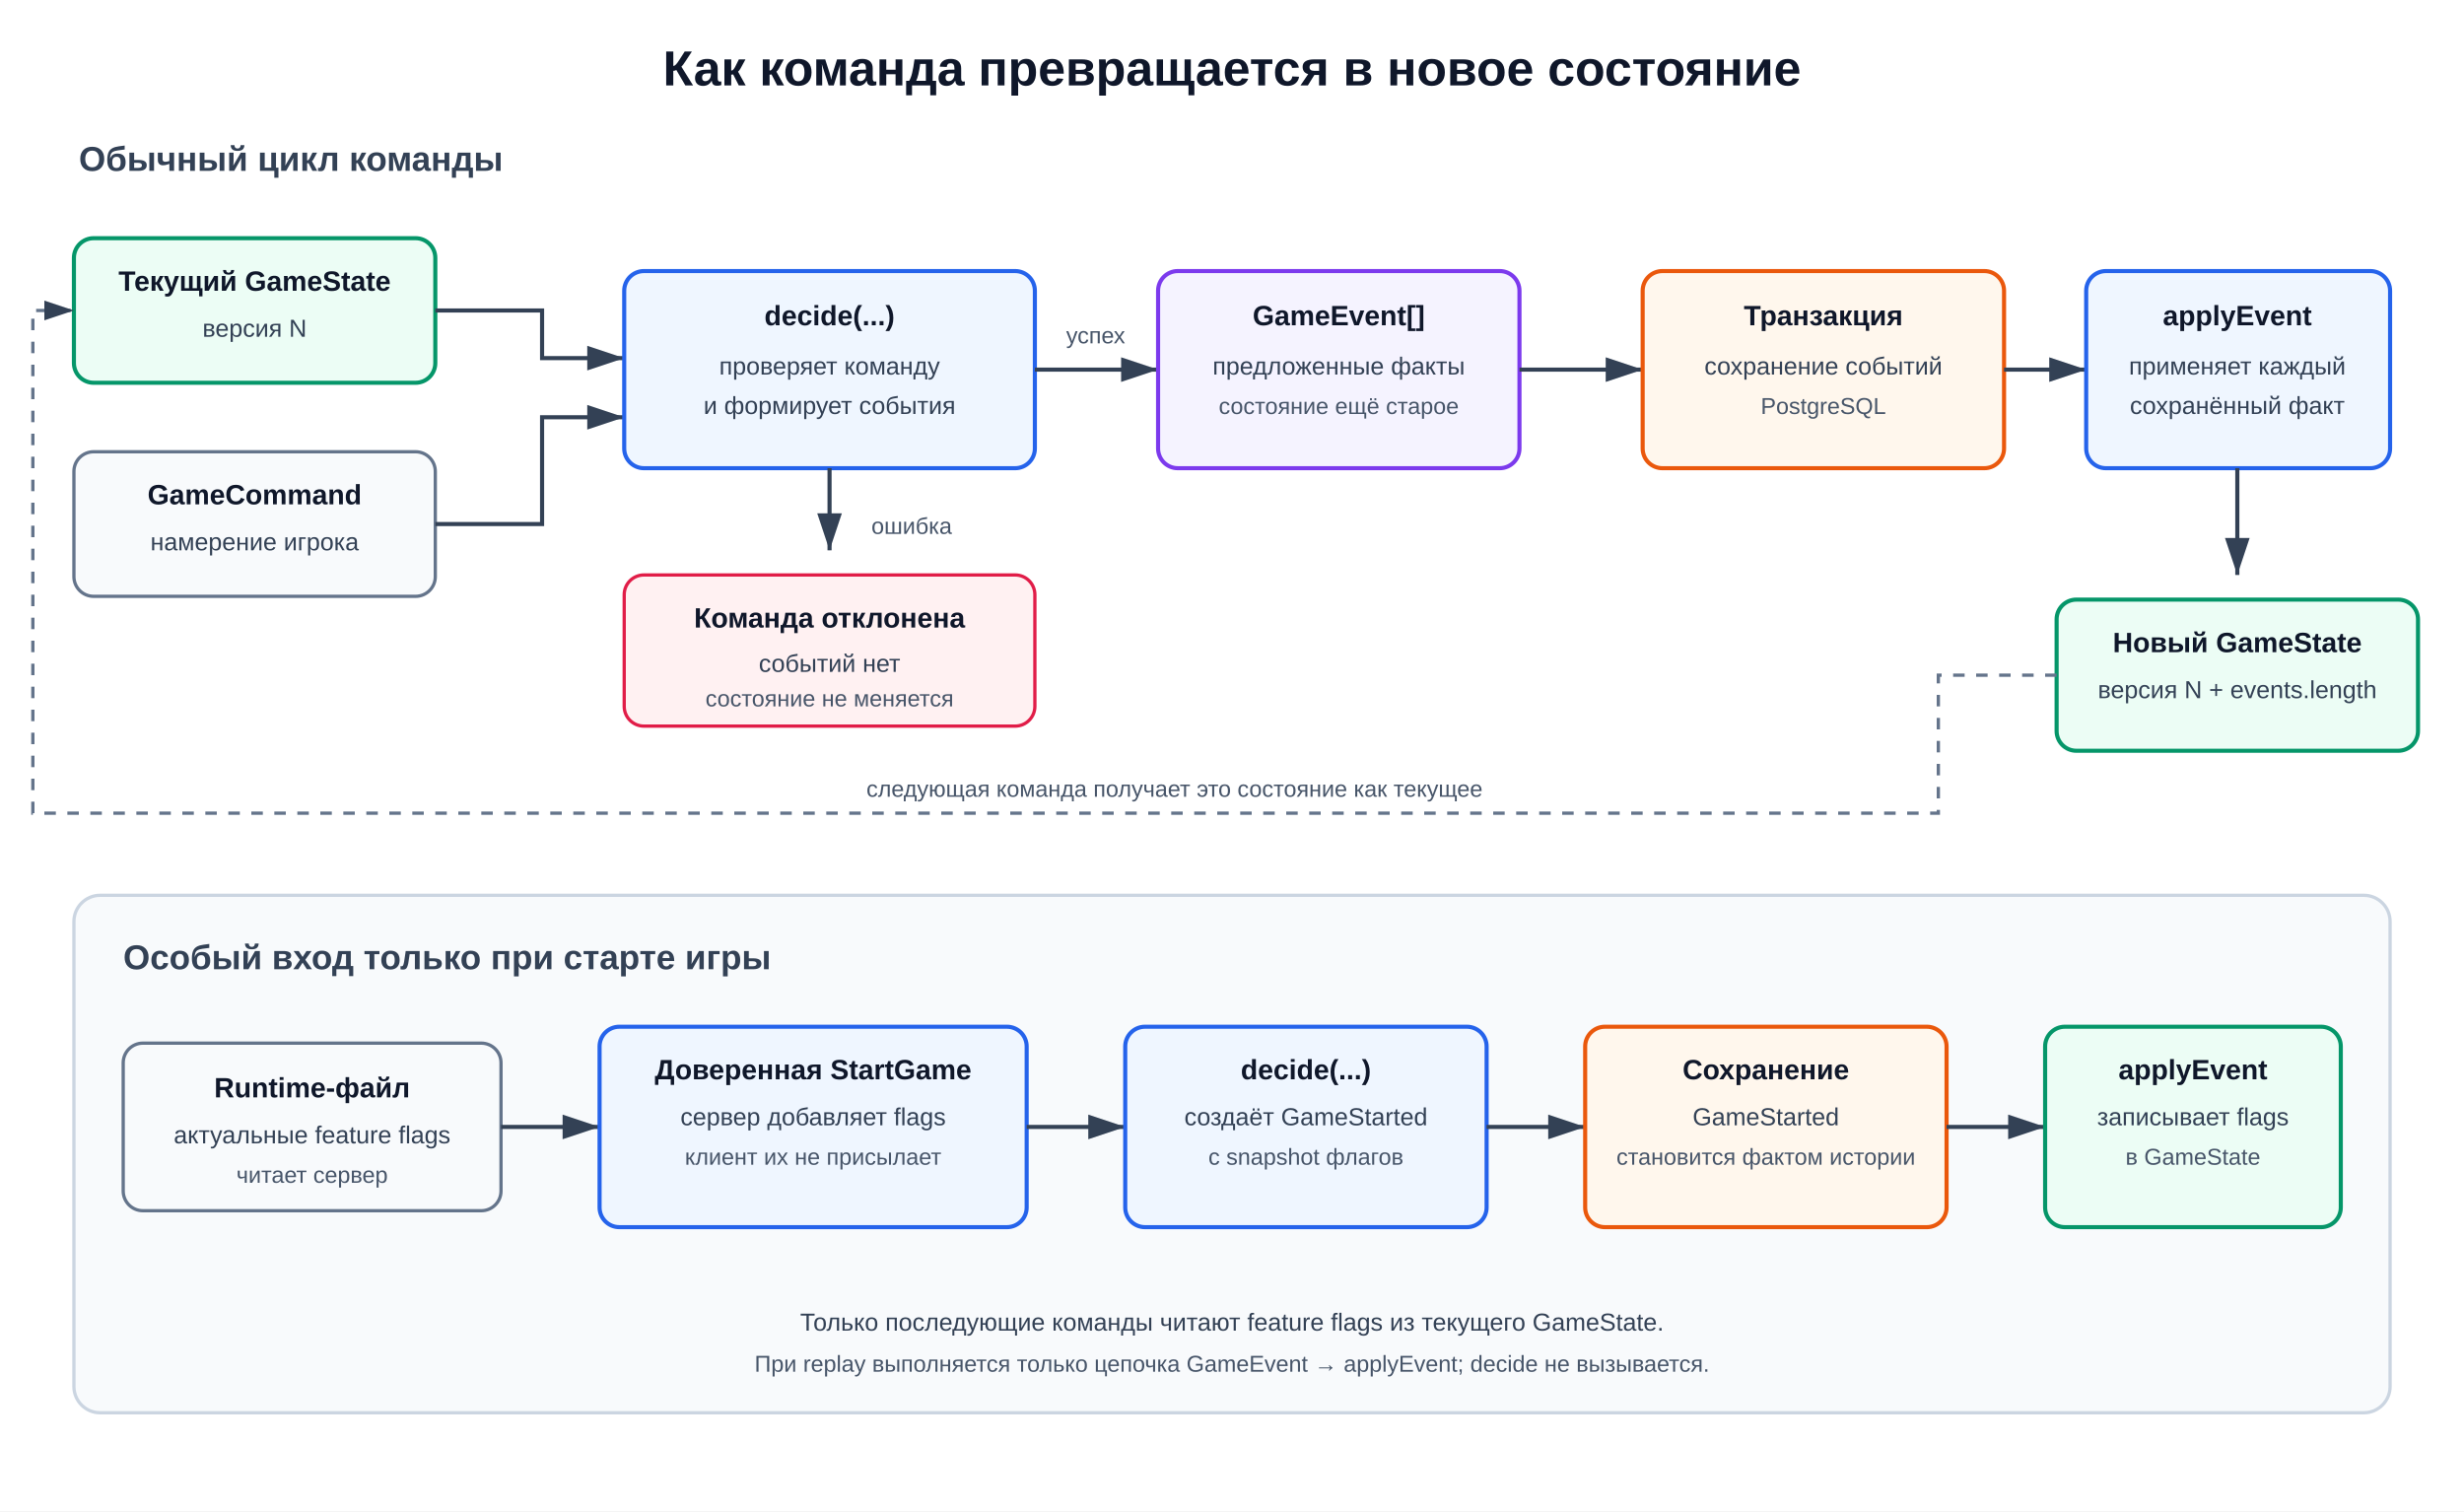
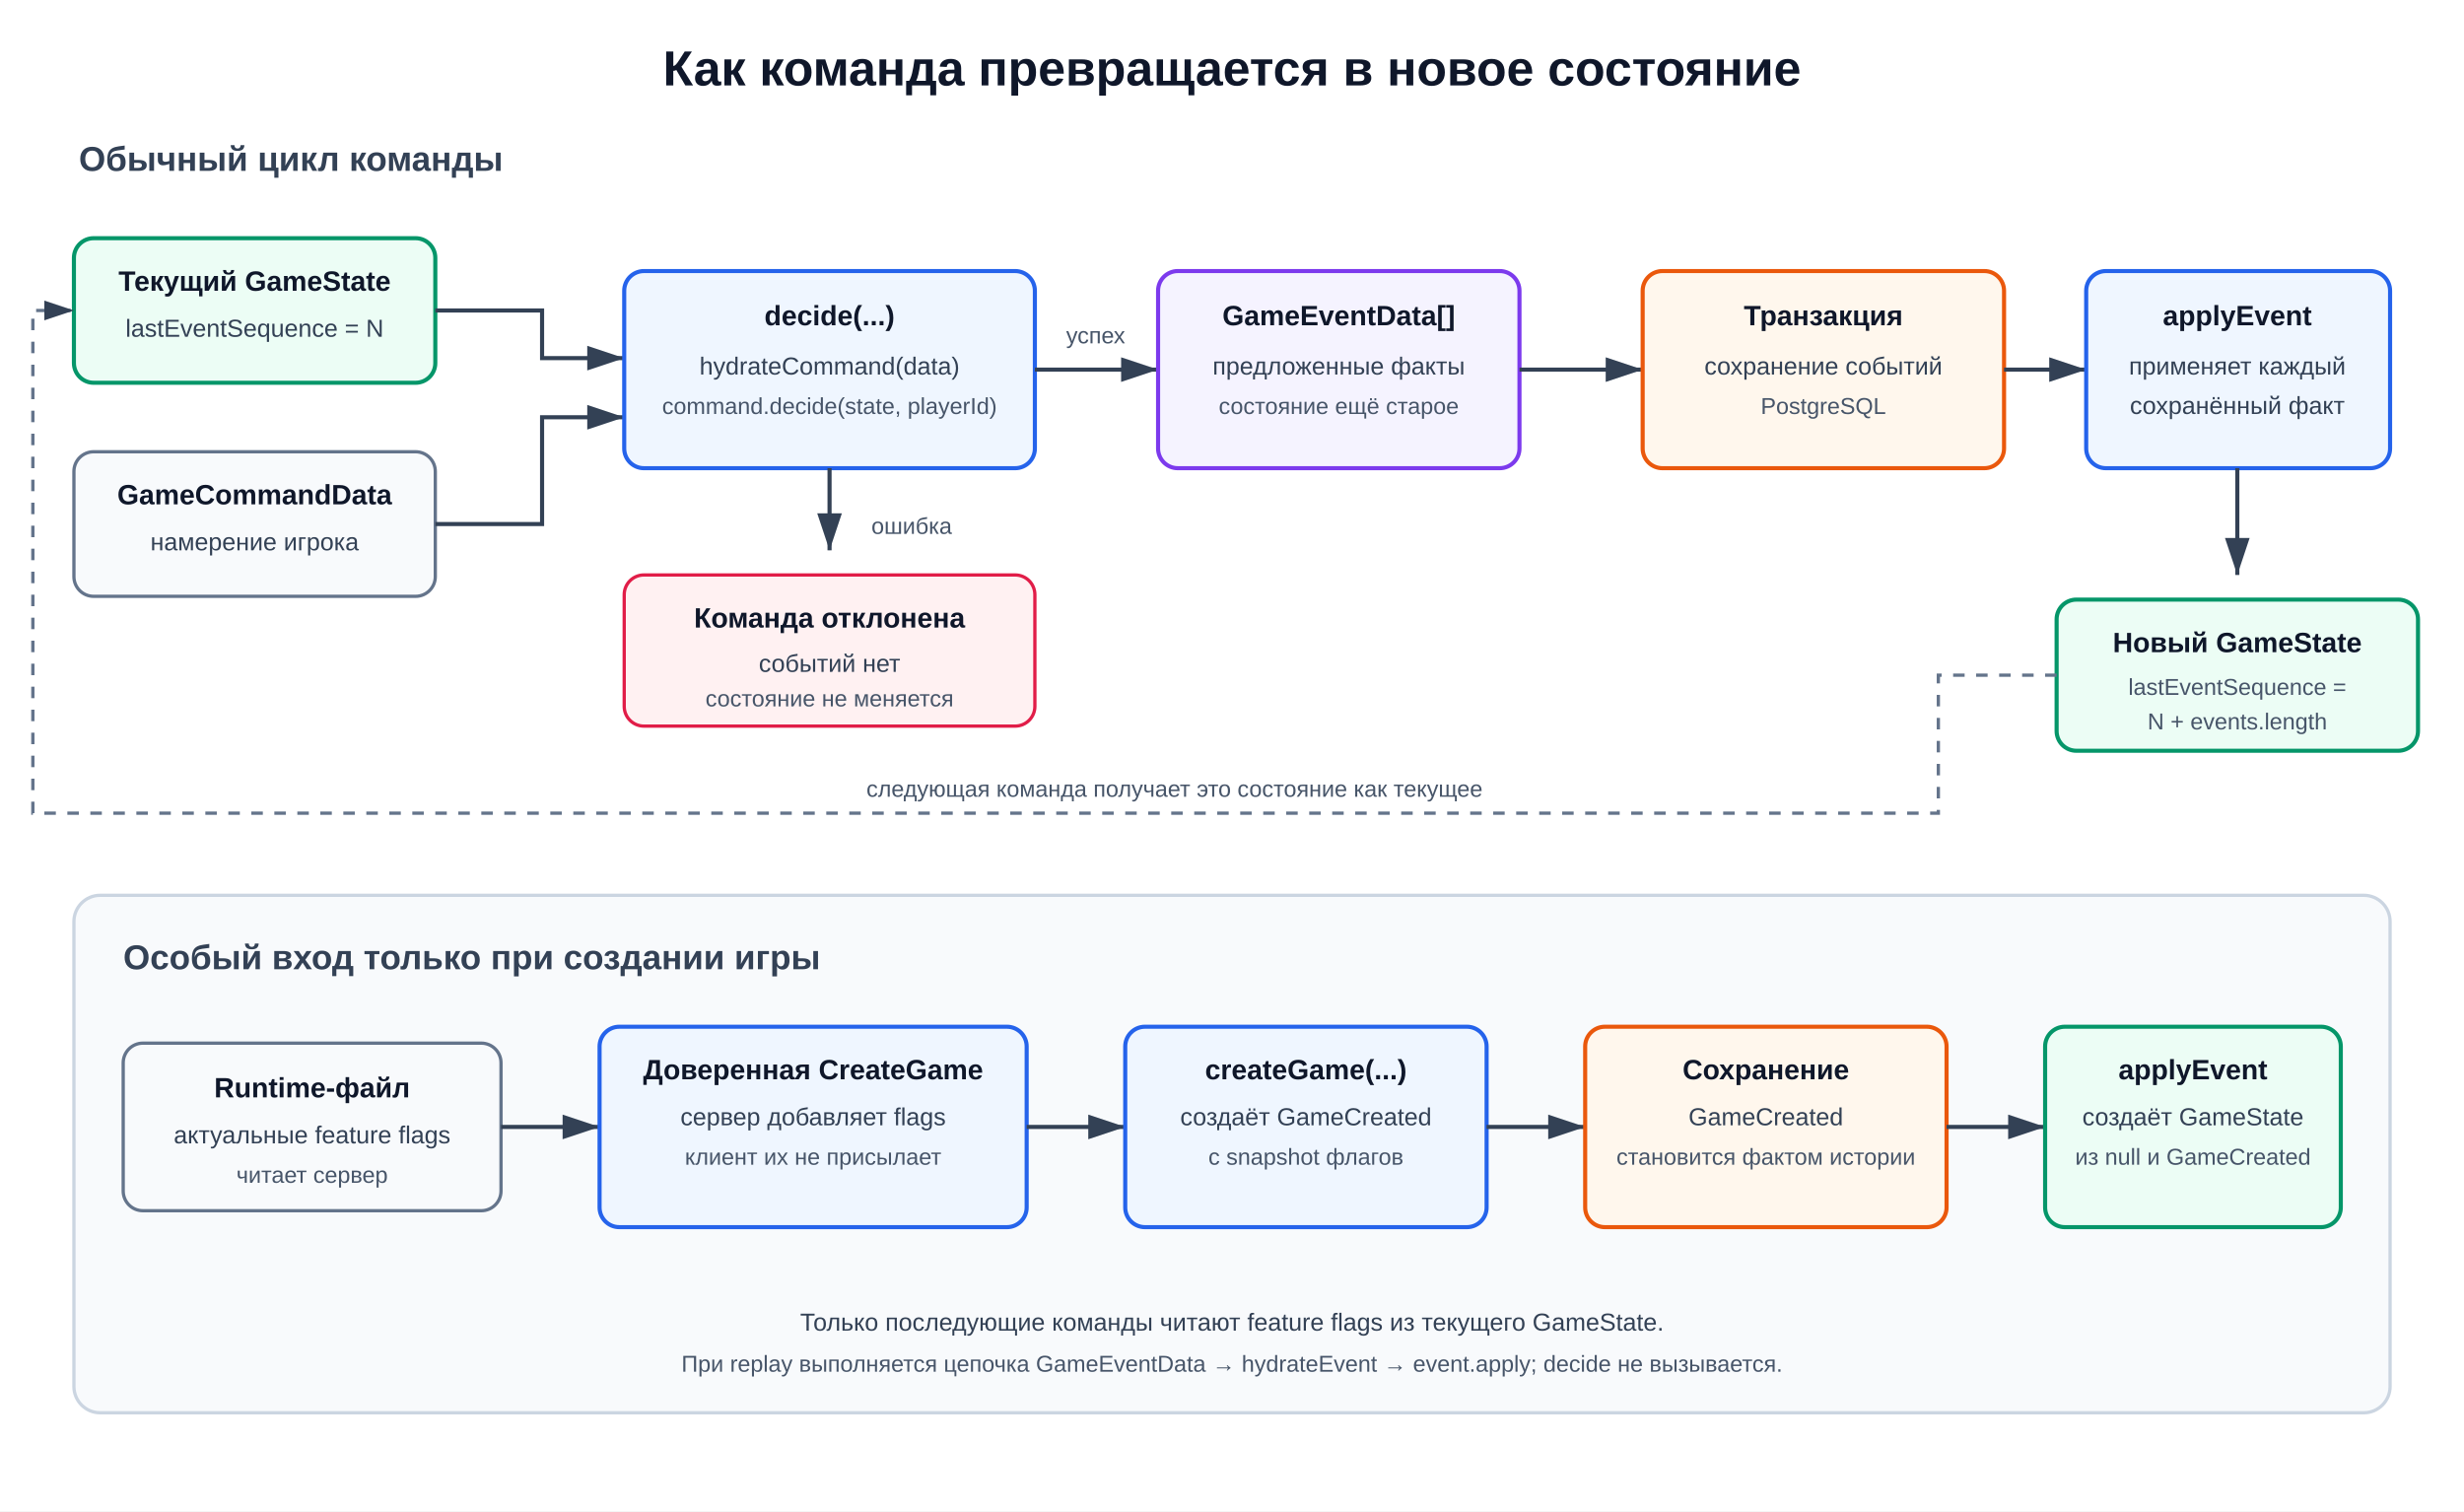
<svg xmlns="http://www.w3.org/2000/svg" width="1500" height="920" viewBox="0 0 1500 920" role="img" aria-labelledby="title description">
  <defs>
    <marker id="arrow" markerWidth="10" markerHeight="10" refX="9" refY="3" orient="auto" markerUnits="strokeWidth">
      <path d="M0,0 L0,6 L9,3 z" fill="#334155" />
    </marker>
    <style>
      .title { font: 700 30px Arial, sans-serif; fill: #0f172a; }
      .section { font: 700 21px Arial, sans-serif; fill: #334155; }
      .label { font: 700 17px Arial, sans-serif; fill: #0f172a; text-anchor: middle; }
      .text { font: 15px Arial, sans-serif; fill: #334155; text-anchor: middle; }
      .small { font: 14px Arial, sans-serif; fill: #475569; text-anchor: middle; }
      .box { fill: #f8fafc; stroke: #64748b; stroke-width: 2; rx: 12; }
      .decision { fill: #eff6ff; stroke: #2563eb; stroke-width: 2.5; rx: 12; }
      .event { fill: #f5f3ff; stroke: #7c3aed; stroke-width: 2.5; rx: 12; }
      .storage { fill: #fff7ed; stroke: #ea580c; stroke-width: 2.5; rx: 12; }
      .state { fill: #ecfdf5; stroke: #059669; stroke-width: 2.5; rx: 12; }
      .error { fill: #fff1f2; stroke: #e11d48; stroke-width: 2; rx: 12; }
      .start-band { fill: #f8fafc; stroke: #cbd5e1; stroke-width: 2; rx: 16; }
      .arrow { fill: none; stroke: #334155; stroke-width: 2.5; marker-end: url(#arrow); }
      .dashed { fill: none; stroke: #64748b; stroke-width: 2; stroke-dasharray: 7 7; marker-end: url(#arrow); }
    </style>
  </defs>
  <rect x="0" y="0" width="1500" height="920" fill="#ffffff" />
  <text x="750" y="52" class="title" text-anchor="middle">Как команда превращается в новое состояние</text>
  <text x="48" y="104" class="section">Обычный цикл команды</text>
  <rect x="45" y="145" width="220" height="88" class="state" />
  <text x="155" y="177" class="label">Текущий GameState</text>
-   <text x="155" y="205" class="text">версия N</text>
+   <text x="155" y="205" class="text">lastEventSequence = N</text>
  <rect x="45" y="275" width="220" height="88" class="box" />
-   <text x="155" y="307" class="label">GameCommand</text>
+   <text x="155" y="307" class="label">GameCommandData</text>
  <text x="155" y="335" class="text">намерение игрока</text>
  <path d="M265 189 H330 V218 H380" class="arrow" />
  <path d="M265 319 H330 V254 H380" class="arrow" />
  <rect x="380" y="165" width="250" height="120" class="decision" />
  <text x="505" y="198" class="label">decide(...)</text>
-   <text x="505" y="228" class="text">проверяет команду</text>
-   <text x="505" y="252" class="text">и формирует события</text>
+   <text x="505" y="228" class="text">hydrateCommand(data)</text>
+   <text x="505" y="252" class="small">command.decide(state, playerId)</text>
  <path d="M505 285 V335" class="arrow" />
  <rect x="380" y="350" width="250" height="92" class="error" />
  <text x="505" y="382" class="label">Команда отклонена</text>
  <text x="505" y="409" class="text">событий нет</text>
  <text x="505" y="430" class="small">состояние не меняется</text>
  <text x="555" y="325" class="small">ошибка</text>
  <path d="M630 225 H705" class="arrow" />
  <text x="667" y="209" class="small">успех</text>
  <rect x="705" y="165" width="220" height="120" class="event" />
-   <text x="815" y="198" class="label">GameEvent[]</text>
+   <text x="815" y="198" class="label">GameEventData[]</text>
  <text x="815" y="228" class="text">предложенные факты</text>
  <text x="815" y="252" class="small">состояние ещё старое</text>
  <path d="M925 225 H1000" class="arrow" />
  <rect x="1000" y="165" width="220" height="120" class="storage" />
  <text x="1110" y="198" class="label">Транзакция</text>
  <text x="1110" y="228" class="text">сохранение событий</text>
  <text x="1110" y="252" class="small">PostgreSQL</text>
  <path d="M1220 225 H1270" class="arrow" />
  <rect x="1270" y="165" width="185" height="120" class="decision" />
  <text x="1362" y="198" class="label">applyEvent</text>
  <text x="1362" y="228" class="text">применяет каждый</text>
  <text x="1362" y="252" class="text">сохранённый факт</text>
  <path d="M1362 285 V350" class="arrow" />
  <rect x="1252" y="365" width="220" height="92" class="state" />
  <text x="1362" y="397" class="label">Новый GameState</text>
-   <text x="1362" y="425" class="text">версия N + events.length</text>
+   <text x="1362" y="423" class="small">lastEventSequence =</text>
+   <text x="1362" y="444" class="small">N + events.length</text>
  <path d="M1252 411 H1180 V495 H20 V189 H45" class="dashed" />
  <text x="715" y="485" class="small">следующая команда получает это состояние как текущее</text>
  <rect x="45" y="545" width="1410" height="315" class="start-band" />
-   <text x="75" y="590" class="section">Особый вход только при старте игры</text>
+   <text x="75" y="590" class="section">Особый вход только при создании игры</text>
  <rect x="75" y="635" width="230" height="102" class="box" />
  <text x="190" y="668" class="label">Runtime-файл</text>
  <text x="190" y="696" class="text">актуальные feature flags</text>
  <text x="190" y="720" class="small">читает сервер</text>
  <path d="M305 686 H365" class="arrow" />
  <rect x="365" y="625" width="260" height="122" class="decision" />
-   <text x="495" y="657" class="label">Доверенная StartGame</text>
+   <text x="495" y="657" class="label">Доверенная CreateGame</text>
  <text x="495" y="685" class="text">сервер добавляет flags</text>
  <text x="495" y="709" class="small">клиент их не присылает</text>
  <path d="M625 686 H685" class="arrow" />
  <rect x="685" y="625" width="220" height="122" class="decision" />
-   <text x="795" y="657" class="label">decide(...)</text>
-   <text x="795" y="685" class="text">создаёт GameStarted</text>
+   <text x="795" y="657" class="label">createGame(...)</text>
+   <text x="795" y="685" class="text">создаёт GameCreated</text>
  <text x="795" y="709" class="small">с snapshot флагов</text>
  <path d="M905 686 H965" class="arrow" />
  <rect x="965" y="625" width="220" height="122" class="storage" />
  <text x="1075" y="657" class="label">Сохранение</text>
-   <text x="1075" y="685" class="text">GameStarted</text>
+   <text x="1075" y="685" class="text">GameCreated</text>
  <text x="1075" y="709" class="small">становится фактом истории</text>
  <path d="M1185 686 H1245" class="arrow" />
  <rect x="1245" y="625" width="180" height="122" class="state" />
  <text x="1335" y="657" class="label">applyEvent</text>
-   <text x="1335" y="685" class="text">записывает flags</text>
-   <text x="1335" y="709" class="small">в GameState</text>
+   <text x="1335" y="685" class="text">создаёт GameState</text>
+   <text x="1335" y="709" class="small">из null и GameCreated</text>
  <text x="750" y="810" class="text">Только последующие команды читают feature flags из текущего GameState.</text>
-   <text x="750" y="835" class="small">При replay выполняется только цепочка GameEvent → applyEvent; decide не вызывается.</text>
+   <text x="750" y="835" class="small">При replay выполняется цепочка GameEventData → hydrateEvent → event.apply; decide не вызывается.</text>
</svg>
